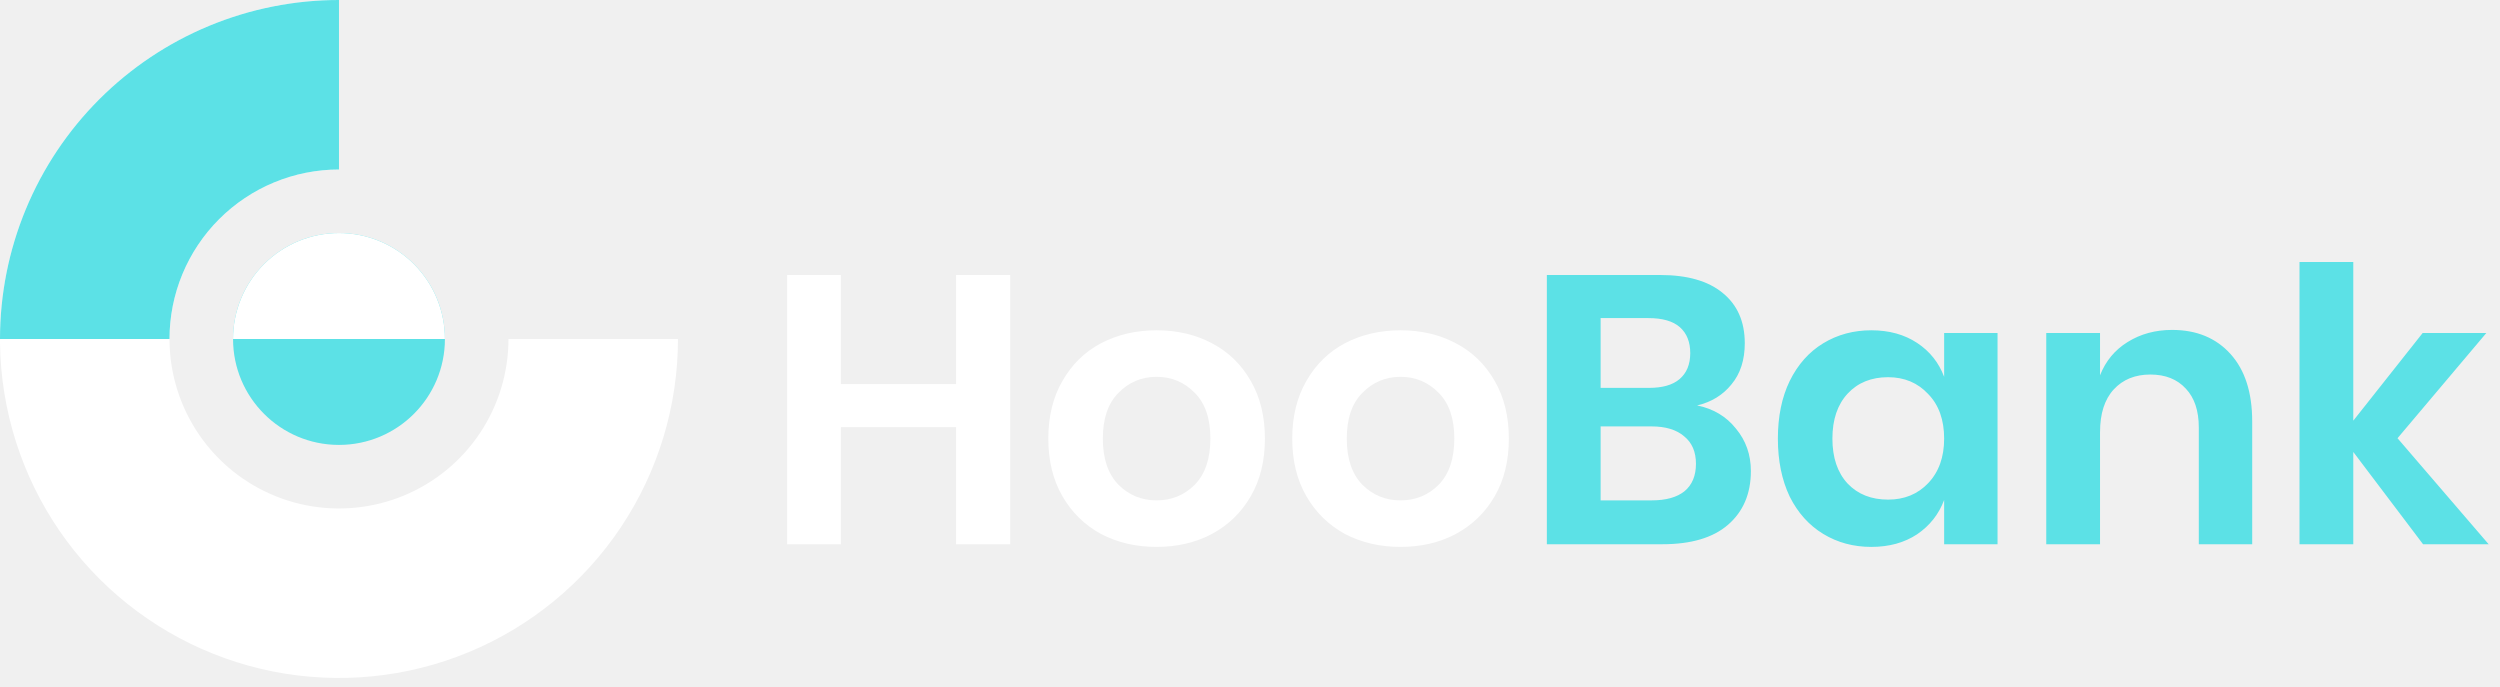
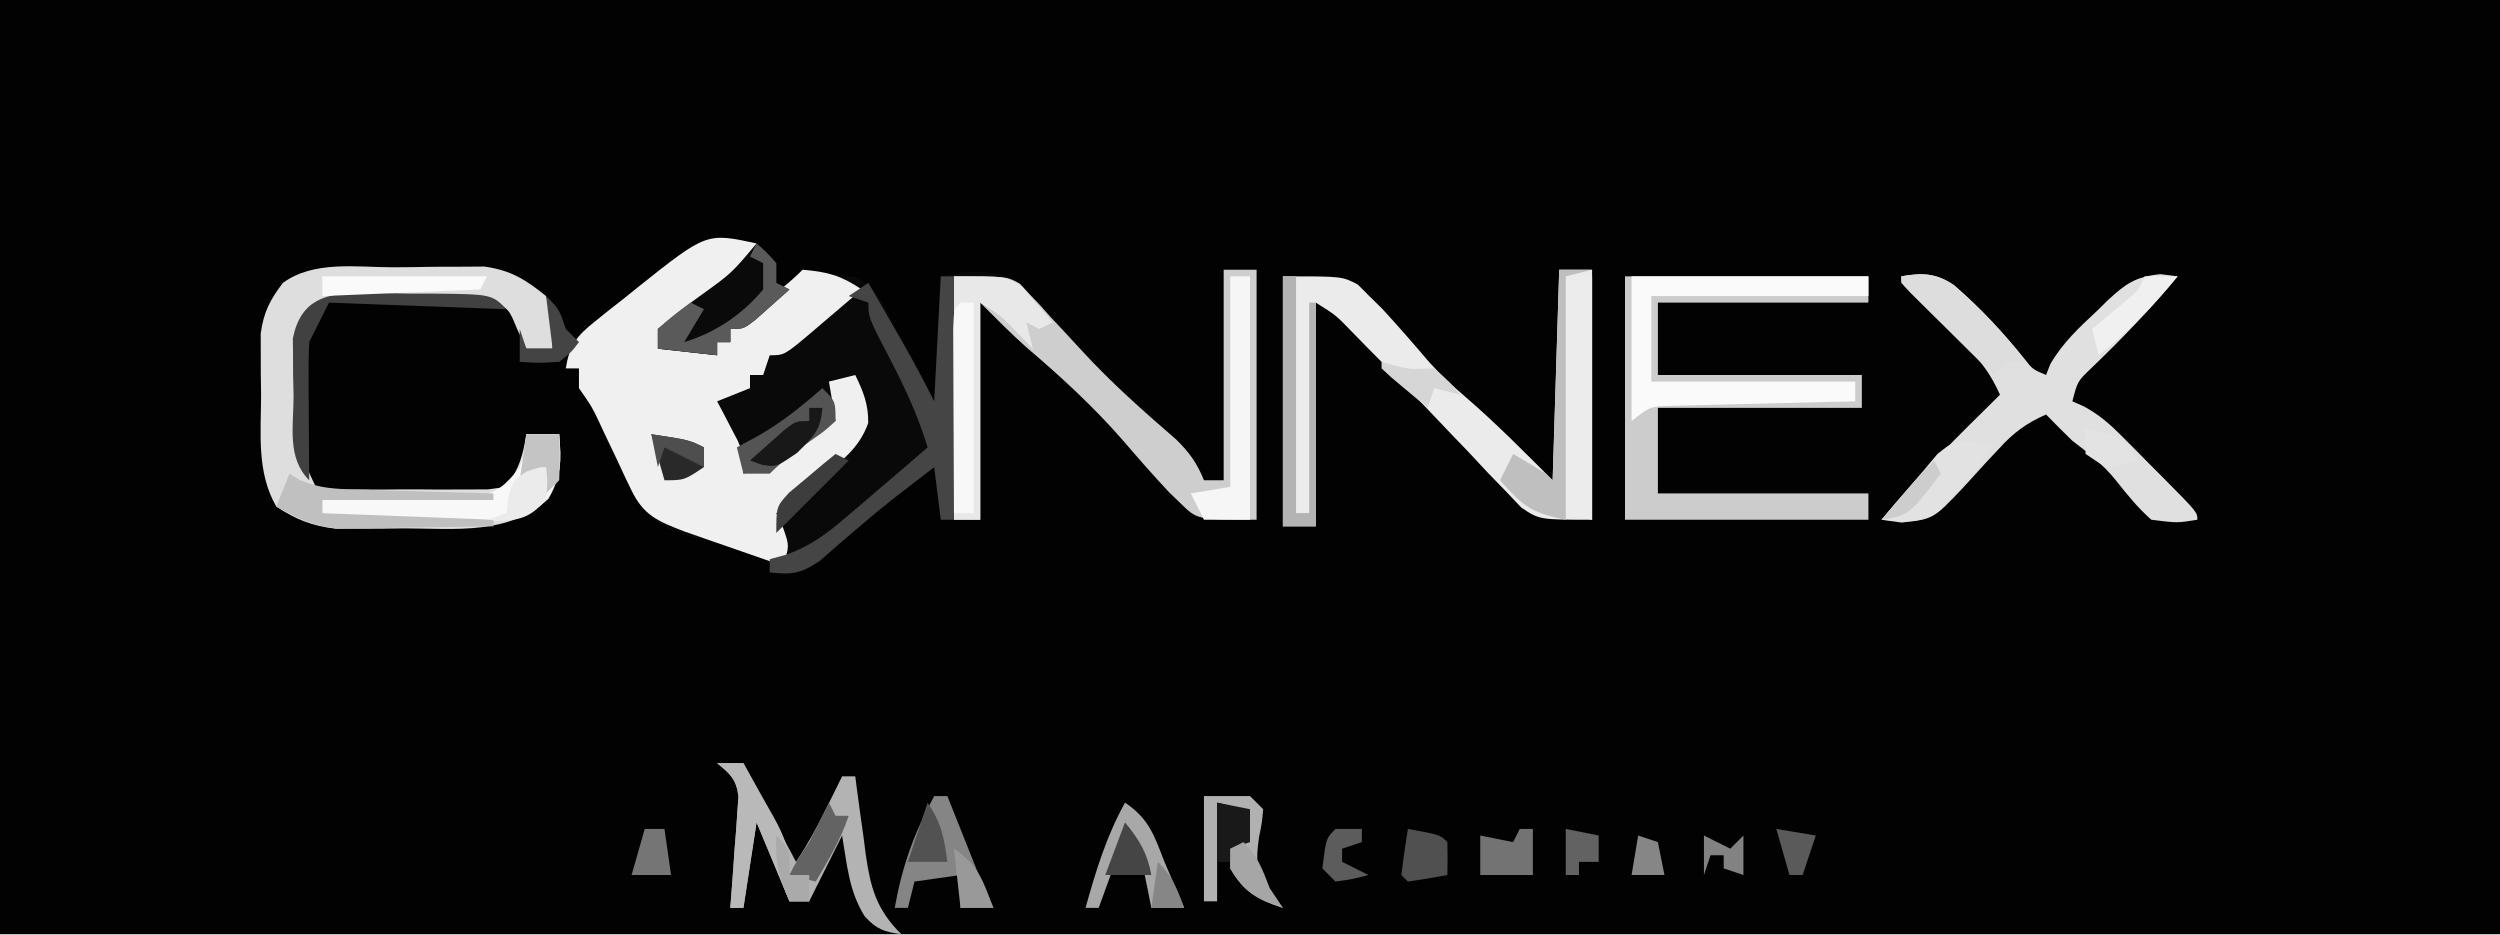
- <svg xmlns="http://www.w3.org/2000/svg" width="266" height="73" viewBox="0 0 266 73" fill="none">
-   <path d="M107.487 29.26V57.907H101.725V45.45H89.471V57.907H83.749V29.26H89.471V40.865H101.725V29.26H107.487ZM123.063 35.143C125.255 35.143 127.216 35.603 128.947 36.523C130.705 37.443 132.085 38.782 133.086 40.54C134.087 42.271 134.587 44.314 134.587 46.667C134.587 49.02 134.087 51.063 133.086 52.794C132.085 54.525 130.705 55.864 128.947 56.811C127.216 57.731 125.255 58.191 123.063 58.191C120.872 58.191 118.898 57.731 117.139 56.811C115.408 55.864 114.042 54.525 113.041 52.794C112.04 51.063 111.54 49.02 111.54 46.667C111.54 44.314 112.04 42.271 113.041 40.54C114.042 38.782 115.408 37.443 117.139 36.523C118.898 35.603 120.872 35.143 123.063 35.143ZM123.063 40.094C121.467 40.094 120.115 40.662 119.006 41.798C117.897 42.907 117.342 44.53 117.342 46.667C117.342 48.804 117.897 50.441 119.006 51.577C120.115 52.686 121.467 53.24 123.063 53.24C124.659 53.24 126.012 52.686 127.121 51.577C128.23 50.441 128.785 48.804 128.785 46.667C128.785 44.53 128.23 42.907 127.121 41.798C126.012 40.662 124.659 40.094 123.063 40.094ZM149.018 35.143C151.209 35.143 153.17 35.603 154.901 36.523C156.66 37.443 158.039 38.782 159.04 40.54C160.041 42.271 160.542 44.314 160.542 46.667C160.542 49.02 160.041 51.063 159.04 52.794C158.039 54.525 156.66 55.864 154.901 56.811C153.17 57.731 151.209 58.191 149.018 58.191C146.827 58.191 144.852 57.731 143.094 56.811C141.363 55.864 139.996 54.525 138.996 52.794C137.995 51.063 137.494 49.02 137.494 46.667C137.494 44.314 137.995 42.271 138.996 40.54C139.996 38.782 141.363 37.443 143.094 36.523C144.852 35.603 146.827 35.143 149.018 35.143ZM149.018 40.094C147.422 40.094 146.069 40.662 144.96 41.798C143.851 42.907 143.297 44.53 143.297 46.667C143.297 48.804 143.851 50.441 144.96 51.577C146.069 52.686 147.422 53.24 149.018 53.24C150.614 53.24 151.966 52.686 153.076 51.577C154.185 50.441 154.739 48.804 154.739 46.667C154.739 44.53 154.185 42.907 153.076 41.798C151.966 40.662 150.614 40.094 149.018 40.094Z" fill="white" />
-   <path d="M180.572 43.137C182.303 43.489 183.683 44.314 184.711 45.612C185.766 46.883 186.293 48.385 186.293 50.116C186.293 52.524 185.482 54.431 183.859 55.837C182.263 57.217 179.936 57.907 176.88 57.907H164.585V29.26H176.636C179.531 29.26 181.749 29.896 183.291 31.167C184.86 32.438 185.644 34.224 185.644 36.523C185.644 38.308 185.171 39.769 184.224 40.905C183.304 42.041 182.087 42.785 180.572 43.137ZM170.306 41.27H175.459C176.893 41.27 177.975 40.959 178.706 40.337C179.463 39.688 179.842 38.768 179.842 37.578C179.842 36.388 179.476 35.468 178.746 34.819C178.016 34.17 176.893 33.845 175.378 33.845H170.306V41.27ZM175.743 53.24C177.258 53.24 178.421 52.916 179.233 52.267C180.045 51.59 180.45 50.617 180.45 49.345C180.45 48.074 180.031 47.1 179.192 46.424C178.381 45.72 177.218 45.369 175.703 45.369H170.306V53.24H175.743ZM199.107 35.143C201 35.143 202.623 35.59 203.976 36.483C205.329 37.375 206.289 38.579 206.857 40.094V35.428H212.538V57.907H206.857V53.2C206.289 54.715 205.329 55.932 203.976 56.852C202.623 57.744 201 58.191 199.107 58.191C197.213 58.191 195.509 57.731 193.994 56.811C192.479 55.892 191.289 54.566 190.423 52.835C189.585 51.076 189.166 49.02 189.166 46.667C189.166 44.314 189.585 42.271 190.423 40.54C191.289 38.782 192.479 37.443 193.994 36.523C195.509 35.603 197.213 35.143 199.107 35.143ZM200.892 40.134C199.107 40.134 197.673 40.716 196.591 41.879C195.509 43.042 194.968 44.638 194.968 46.667C194.968 48.696 195.509 50.292 196.591 51.455C197.673 52.591 199.107 53.159 200.892 53.159C202.623 53.159 204.044 52.578 205.153 51.414C206.289 50.224 206.857 48.642 206.857 46.667C206.857 44.665 206.289 43.083 205.153 41.92C204.044 40.729 202.623 40.134 200.892 40.134ZM231.113 35.103C233.709 35.103 235.779 35.955 237.321 37.659C238.863 39.363 239.634 41.757 239.634 44.841V57.907H233.953V45.49C233.953 43.705 233.493 42.325 232.573 41.352C231.654 40.351 230.396 39.85 228.8 39.85C227.177 39.85 225.878 40.378 224.904 41.433C223.931 42.488 223.444 44.003 223.444 45.977V57.907H217.722V35.428H223.444V39.931C224.039 38.417 225.013 37.24 226.365 36.401C227.745 35.536 229.327 35.103 231.113 35.103ZM257.814 57.907L250.389 48.087V57.907H244.668V27.88H250.389V44.76L257.774 35.428H264.55L255.096 46.627L264.793 57.907H257.814Z" fill="#5CE1E6" />
-   <path d="M36.068 0C28.934 -8.50666e-08 21.961 2.115 16.03 6.079C10.098 10.042 5.475 15.675 2.745 22.265C0.016 28.856 -0.699 36.108 0.693 43.104C2.085 50.101 5.52 56.527 10.564 61.572C15.608 66.616 22.035 70.051 29.031 71.443C36.028 72.834 43.28 72.12 49.87 69.39C56.461 66.66 62.094 62.037 66.057 56.106C70.02 50.175 72.136 43.201 72.136 36.068L54.102 36.068C54.102 39.635 53.044 43.121 51.062 46.087C49.081 49.053 46.264 51.364 42.969 52.729C39.674 54.094 36.048 54.451 32.55 53.755C29.051 53.059 25.838 51.342 23.316 48.82C20.794 46.298 19.076 43.084 18.38 39.586C17.685 36.088 18.042 32.462 19.407 29.166C20.772 25.871 23.083 23.055 26.049 21.073C29.014 19.092 32.501 18.034 36.068 18.034L36.068 0Z" fill="white" />
-   <path d="M36.068 0C31.331 -5.64821e-08 26.641 0.933 22.265 2.745C17.889 4.558 13.913 7.215 10.564 10.564C7.215 13.913 4.558 17.889 2.745 22.265C0.933 26.641 -7.1519e-07 31.331 0 36.068L18.034 36.068C18.034 33.7 18.5 31.355 19.407 29.166C20.313 26.979 21.641 24.991 23.316 23.316C24.991 21.641 26.979 20.313 29.166 19.407C31.355 18.5 33.7 18.034 36.068 18.034L36.068 0Z" fill="#5CE1E6" />
-   <circle cx="36.068" cy="36.068" r="11.271" fill="#5CE1E6" />
-   <path d="M47.339 36.068C47.339 34.588 47.047 33.122 46.481 31.755C45.915 30.387 45.084 29.145 44.038 28.098C42.991 27.051 41.749 26.221 40.381 25.655C39.014 25.088 37.548 24.797 36.068 24.797C34.588 24.797 33.122 25.088 31.755 25.655C30.387 26.221 29.145 27.051 28.098 28.098C27.051 29.145 26.221 30.387 25.655 31.755C25.088 33.122 24.797 34.588 24.797 36.068L36.068 36.068H47.339Z" fill="white" />
+ <svg xmlns="http://www.w3.org/2000/svg" version="1.1" width="380" height="142">
+   <path d="M0 0 C125.4 0 250.8 0 380 0 C380 46.86 380 93.72 380 142 C254.6 142 129.2 142 0 142 C0 95.14 0 48.28 0 0 Z " fill="#020202" transform="translate(0,0)" />
+   <path d="M0 0 C-1.555 4.035 -4.178 6.075 -7.5 8.75 C-8.97 9.949 -8.97 9.949 -10.469 11.172 C-13 13 -13 13 -15 13 C-15 13.99 -15 14.98 -15 16 C-12.03 16.33 -9.06 16.66 -6 17 C-6 16.34 -6 15.68 -6 15 C-5.34 15 -4.68 15 -4 15 C-4 14.34 -4 13.68 -4 13 C-2.102 11.344 -2.102 11.344 0.375 9.5 C2.729 7.736 4.919 6.081 7 4 C9.875 4.312 9.875 4.312 13 5 C13.639 5.039 14.279 5.077 14.938 5.117 C18.308 6.56 19.484 9.708 21.125 12.812 C21.472 13.442 21.819 14.072 22.176 14.721 C23.853 17.782 25.439 20.878 27 24 C27.33 17.73 27.66 11.46 28 5 C32.08 4.208 34.059 3.917 38 5 C42.407 8.156 45.962 12.357 49.55 16.386 C53.939 21.271 58.835 25.528 63.793 29.816 C65.834 31.836 66.931 33.367 68 36 C68.99 36 69.98 36 71 36 C71 25.44 71 14.88 71 4 C72.65 4 74.3 4 76 4 C76 16.54 76 29.08 76 42 C66.984 42 66.984 42 64.438 39.5 C63.869 38.952 63.301 38.404 62.715 37.84 C60.329 35.281 58.018 32.669 55.746 30.008 C51.234 24.82 46.223 20.223 40.992 15.773 C38.568 13.616 36.295 11.295 34 9 C34 19.89 34 30.78 34 42 C32.02 42 30.04 42 28 42 C27.505 38.04 27.505 38.04 27 34 C25.728 34.977 24.457 35.957 23.188 36.938 C22.372 37.567 21.556 38.196 20.715 38.844 C18.822 40.347 16.962 41.893 15.129 43.469 C14.179 44.283 13.229 45.098 12.25 45.938 C11.368 46.71 10.487 47.482 9.578 48.277 C6.727 50.183 5.353 50.392 2 50 C2 49.34 2 48.68 2 48 C1.383 47.83 0.765 47.66 0.129 47.484 C-1.658 46.973 -3.436 46.433 -5.207 45.871 C-7.913 44.984 -7.913 44.984 -10.387 44.473 C-14.854 43.155 -17.006 41.305 -19.27 37.289 C-20.735 34.451 -22.074 31.57 -23.371 28.652 C-24.875 25.006 -24.875 25.006 -27 22 C-27 21.01 -27 20.02 -27 19 C-27.66 19 -28.32 19 -29 19 C-28.439 15.462 -27.355 14.084 -24.578 11.871 C-23.882 11.311 -23.186 10.751 -22.469 10.174 C-21.37 9.314 -21.37 9.314 -20.25 8.438 C-19.533 7.861 -18.817 7.284 -18.078 6.689 C-7.621 -1.644 -7.621 -1.644 0 0 Z " fill="#090909" transform="translate(115,37)" />
+   <path d="M0 0 C-1.555 4.035 -4.178 6.075 -7.5 8.75 C-8.97 9.949 -8.97 9.949 -10.469 11.172 C-13 13 -13 13 -15 13 C-15 13.99 -15 14.98 -15 16 C-12.03 16.33 -9.06 16.66 -6 17 C-6 16.34 -6 15.68 -6 15 C-5.34 15 -4.68 15 -4 15 C-4 14.34 -4 13.68 -4 13 C-2.102 11.344 -2.102 11.344 0.375 9.5 C2.729 7.736 4.919 6.081 7 4 C10.809 4.324 12.784 4.856 16 7 C14.047 8.673 12.088 10.338 10.125 12 C9.569 12.477 9.014 12.954 8.441 13.445 C4.227 17 4.227 17 2 17 C1.67 17.99 1.34 18.98 1 20 C0.34 20 -0.32 20 -1 20 C-1 20.66 -1 21.32 -1 22 C-2.65 22.66 -4.3 23.32 -6 24 C-5.711 24.543 -5.423 25.085 -5.125 25.645 C-4.754 26.36 -4.383 27.075 -4 27.812 C-3.443 28.874 -3.443 28.874 -2.875 29.957 C-2 32 -2 32 -2 35 C2.404 33.666 5.142 31.307 8.449 28.242 C10 27 10 27 12 27 C11.505 24.03 11.505 24.03 11 21 C12.32 20.67 13.64 20.34 15 20 C16.233 22.539 17.007 24.47 16.969 27.312 C15.525 31.318 12.717 33.224 9.438 35.812 C8.822 36.315 8.206 36.817 7.572 37.334 C6.057 38.567 4.53 39.785 3 41 C3.526 42.145 3.526 42.145 4.062 43.312 C5 46 5 46 4 49 C1.249 48.045 -1.501 47.086 -4.25 46.125 C-5.027 45.856 -5.805 45.586 -6.605 45.309 C-7.36 45.044 -8.114 44.78 -8.891 44.508 C-9.582 44.267 -10.273 44.026 -10.985 43.778 C-14.941 42.25 -17.211 41.362 -19.07 37.41 C-19.409 36.708 -19.748 36.006 -20.098 35.283 C-20.437 34.55 -20.776 33.818 -21.125 33.062 C-21.813 31.615 -22.504 30.168 -23.195 28.723 C-23.495 28.081 -23.794 27.439 -24.102 26.778 C-25.087 24.74 -25.087 24.74 -27 22 C-27 21.01 -27 20.02 -27 19 C-27.66 19 -28.32 19 -29 19 C-28.439 15.462 -27.355 14.084 -24.578 11.871 C-23.882 11.311 -23.186 10.751 -22.469 10.174 C-21.37 9.314 -21.37 9.314 -20.25 8.438 C-19.533 7.861 -18.817 7.284 -18.078 6.689 C-7.621 -1.644 -7.621 -1.644 0 0 Z " fill="#F0F0F0" transform="translate(115,37)" />
+   <path d="M0 0 C1.65 0 3.3 0 5 0 C5 12.54 5 25.08 5 38 C-3 38 -3 38 -5.757 36.152 C-6.966 34.88 -6.966 34.88 -8.199 33.582 C-9.098 32.657 -9.997 31.732 -10.924 30.779 C-11.846 29.791 -12.767 28.802 -13.688 27.812 C-14.619 26.841 -15.551 25.872 -16.486 24.904 C-18.211 23.11 -19.927 21.308 -21.632 19.495 C-24.045 16.952 -26.513 14.472 -29 12 C-29.866 11.113 -30.733 10.226 -31.625 9.312 C-33.971 6.887 -33.971 6.887 -37 5 C-37 16.22 -37 27.44 -37 39 C-38.65 39 -40.3 39 -42 39 C-42 26.46 -42 13.92 -42 1 C-33 1 -33 1 -30.617 2.25 C-30.042 2.828 -29.467 3.405 -28.875 4 C-28.223 4.639 -27.57 5.279 -26.898 5.938 C-24.461 8.586 -22.102 11.291 -19.773 14.035 C-17.995 16.005 -16.14 17.713 -14.125 19.438 C-9.542 23.396 -5.282 27.718 -1 32 C-0.67 21.44 -0.34 10.88 0 0 Z " fill="#EBEBEB" transform="translate(237,41)" />
+   <path d="M0 0 C12.21 0 24.42 0 37 0 C37 1.32 37 2.64 37 4 C26.44 4 15.88 4 5 4 C5 7.63 5 11.26 5 15 C15.23 15 25.46 15 36 15 C36 16.65 36 18.3 36 20 C25.77 20 15.54 20 5 20 C5 24.29 5 28.58 5 33 C15.56 33 26.12 33 37 33 C37 34.32 37 35.64 37 37 C24.79 37 12.58 37 0 37 C0 24.79 0 12.58 0 0 Z " fill="#CCCCCC" transform="translate(247,42)" />
+   <path d="M0 0 C1.65 0 3.3 0 5 0 C5 12.54 5 25.08 5 38 C-4.016 38 -4.016 38 -6.562 35.5 C-7.131 34.952 -7.699 34.404 -8.285 33.84 C-10.671 31.281 -12.982 28.669 -15.254 26.008 C-19.766 20.82 -24.777 16.223 -30.008 11.773 C-32.432 9.616 -34.705 7.295 -37 5 C-37 15.89 -37 26.78 -37 38 C-38.32 38 -39.64 38 -41 38 C-41 25.79 -41 13.58 -41 1 C-33 1 -33 1 -30.978 2.114 C-30.271 2.883 -30.271 2.883 -29.551 3.668 C-29.013 4.232 -28.474 4.796 -27.92 5.377 C-27.389 5.974 -26.859 6.572 -26.312 7.188 C-25.77 7.766 -25.228 8.344 -24.67 8.939 C-23.6 10.082 -22.537 11.231 -21.482 12.386 C-17.034 17.229 -12.173 21.52 -7.207 25.816 C-5.166 27.836 -4.069 29.367 -3 32 C-2.01 32 -1.02 32 0 32 C0 21.44 0 10.88 0 0 Z " fill="#CECECE" transform="translate(186,41)" />
+   <path d="M0 0 C2.072 -0.004 4.142 -0.041 6.214 -0.079 C8.189 -0.084 8.189 -0.084 10.203 -0.09 C11.403 -0.099 12.603 -0.107 13.839 -0.115 C17.88 0.467 20.054 1.827 23.21 4.371 C24.257 7.153 24.11 9.346 24.21 12.371 C22.89 12.371 21.57 12.371 20.21 12.371 C19.757 11.401 19.303 10.432 18.835 9.433 C17.553 6.3 17.553 6.3 15.21 5.371 C10.903 5.1 6.588 5.139 2.273 5.121 C1.067 5.1 -0.139 5.079 -1.381 5.058 C-3.113 5.05 -3.113 5.05 -4.879 5.042 C-6.471 5.028 -6.471 5.028 -8.094 5.014 C-10.775 5.171 -10.775 5.171 -12.636 6.579 C-14.167 8.956 -14.162 10.552 -14.153 13.371 C-14.152 14.34 -14.152 15.309 -14.151 16.308 C-14.135 17.319 -14.119 18.329 -14.102 19.371 C-14.105 20.381 -14.108 21.392 -14.112 22.433 C-14.22 28.24 -14.22 28.24 -11.79 33.371 C-8.816 33.838 -8.816 33.838 -5.321 33.769 C-3.381 33.775 -3.381 33.775 -1.403 33.781 C-0.728 33.774 -0.054 33.768 0.642 33.762 C2.703 33.746 4.762 33.762 6.824 33.781 C8.117 33.777 9.41 33.773 10.742 33.769 C11.933 33.766 13.125 33.762 14.353 33.759 C15.296 33.631 16.239 33.503 17.21 33.371 C19.156 30.453 19.663 28.745 20.21 25.371 C21.86 25.371 23.51 25.371 25.21 25.371 C25.521 29.328 25.597 31.701 23.585 35.183 C17.546 40.746 9.402 39.704 1.71 39.683 C-0.105 39.707 -0.105 39.707 -1.958 39.732 C-3.129 39.733 -4.301 39.733 -5.508 39.734 C-7.101 39.738 -7.101 39.738 -8.725 39.743 C-12.382 39.299 -14.708 38.389 -17.79 36.371 C-20.81 31.159 -20.119 25.217 -20.102 19.371 C-20.118 18.29 -20.134 17.21 -20.151 16.097 C-20.152 15.053 -20.152 14.009 -20.153 12.933 C-20.156 11.986 -20.159 11.038 -20.162 10.062 C-19.712 6.808 -18.769 4.981 -16.79 2.371 C-12.086 -1.069 -5.554 -0.001 0 0 Z " fill="#DEDEDE" transform="translate(59.78955,40.62939)" />
+   <path d="M0 0 C3.173 -0.555 5.251 -0.499 7.969 1.312 C11.964 4.755 15.475 8.508 18.773 12.617 C19.972 14.141 19.972 14.141 22 15 C22.211 14.459 22.423 13.917 22.641 13.359 C24.505 10.124 27.041 7.767 29.75 5.25 C30.52 4.49 30.52 4.49 31.305 3.715 C34.053 1.153 35.603 0.038 39.391 -0.328 C40.682 -0.166 40.682 -0.166 42 0 C37.876 4.97 33.52 9.515 28.855 13.984 C26.787 15.955 26.787 15.955 26 19 C26.584 19.259 27.169 19.518 27.771 19.785 C30.166 21.091 31.753 22.509 33.672 24.441 C34.336 25.107 35 25.773 35.684 26.459 C36.706 27.5 36.706 27.5 37.75 28.562 C38.447 29.261 39.145 29.959 39.863 30.678 C45 35.86 45 35.86 45 37 C41.938 37.5 41.938 37.5 38 37 C35.94 35.171 34.332 33.195 32.629 31.031 C30.685 28.608 28.47 26.869 26 25 C24.649 23.685 23.309 22.357 22 21 C18.96 22.345 17.017 23.799 14.793 26.258 C14.206 26.883 13.619 27.508 13.014 28.152 C11.798 29.466 10.592 30.789 9.396 32.121 C4.853 36.907 4.853 36.907 0.051 37.43 C-0.956 37.288 -1.963 37.146 -3 37 C2.55 30.216 8.764 24.145 15 18 C13.681 15.069 12.266 13.033 9.961 10.801 C9.381 10.232 8.801 9.663 8.203 9.076 C7.6 8.494 6.997 7.912 6.375 7.312 C4.228 5.227 2.106 3.127 0 1 C0 0.67 0 0.34 0 0 Z " fill="#E0E0E0" transform="translate(289,42)" />
+   <path d="M0 0 C11.88 0 23.76 0 36 0 C36 0.99 36 1.98 36 3 C25.11 3 14.22 3 3 3 C3 7.29 3 11.58 3 16 C13.23 16 23.46 16 34 16 C34 16.99 34 17.98 34 19 C32.615 19.03 32.615 19.03 31.202 19.06 C27.774 19.138 24.347 19.225 20.92 19.317 C19.437 19.356 17.954 19.391 16.471 19.422 C14.338 19.468 12.206 19.526 10.074 19.586 C8.791 19.617 7.508 19.649 6.186 19.681 C2.846 19.764 2.846 19.764 0 22 C0 14.74 0 7.48 0 0 Z " fill="#FAFAFA" transform="translate(248,42)" />
+   <path d="M0 0 C8 0 8 0 10.312 1.531 C11.148 2.506 11.148 2.506 12 3.5 C12.578 4.15 13.155 4.799 13.75 5.469 C14.162 5.974 14.575 6.479 15 7 C14.01 7.495 14.01 7.495 13 8 C12.34 7.67 11.68 7.34 11 7 C11.33 8.32 11.66 9.64 12 11 C11.237 10.216 10.474 9.432 9.688 8.625 C7.091 5.927 7.091 5.927 4 4 C4 14.89 4 25.78 4 37 C2.68 37 1.36 37 0 37 C0 24.79 0 12.58 0 0 Z " fill="#E8E8E8" transform="translate(145,42)" />
+   <path d="M0 0 C0.66 0 1.32 0 2 0 C2 12.21 2 24.42 2 37 C1.34 37 0.68 37 0 37 C-0.33 34.36 -0.66 31.72 -1 29 C-2.272 29.977 -3.543 30.957 -4.812 31.938 C-5.628 32.567 -6.444 33.196 -7.285 33.844 C-9.178 35.347 -11.038 36.893 -12.871 38.469 C-13.821 39.283 -14.771 40.098 -15.75 40.938 C-16.632 41.71 -17.513 42.482 -18.422 43.277 C-21.273 45.183 -22.647 45.392 -26 45 C-26 44.34 -26 43.68 -26 43 C-25.122 42.758 -24.244 42.515 -23.34 42.266 C-19.721 40.894 -17.496 39.254 -14.562 36.75 C-13.619 35.952 -12.675 35.154 -11.703 34.332 C-10.811 33.562 -9.919 32.793 -9 32 C-8.252 31.364 -7.505 30.729 -6.734 30.074 C-5.149 28.724 -3.573 27.364 -2 26 C-3.421 21.321 -5.372 17.073 -7.625 12.75 C-11 6.268 -11 6.268 -11 4 C-11.99 3.67 -12.98 3.34 -14 3 C-13.01 2.34 -12.02 1.68 -11 1 C-9.707 3.249 -8.416 5.499 -7.125 7.75 C-6.76 8.384 -6.395 9.018 -6.02 9.672 C-4.257 12.748 -2.587 15.827 -1 19 C-0.67 12.73 -0.34 6.46 0 0 Z " fill="#454545" transform="translate(143,42)" />
+   <path d="M0 0 C1.32 0 2.64 0 4 0 C6.64 4.95 9.28 9.9 12 15 C13.788 12.318 15.201 9.697 16.625 6.812 C17.071 5.911 17.517 5.01 17.977 4.082 C18.314 3.395 18.652 2.708 19 2 C19.66 2 20.32 2 21 2 C21.07 2.549 21.14 3.099 21.212 3.665 C21.541 6.175 21.895 8.681 22.25 11.188 C22.36 12.052 22.469 12.916 22.582 13.807 C23.331 18.951 24.183 22.191 28 26 C25.381 25.639 24.241 25.266 22.438 23.281 C20.026 19.455 19.757 15.426 19 11 C17.35 14.3 15.7 17.6 14 21 C13.01 21 12.02 21 11 21 C9.35 17.04 7.7 13.08 6 9 C5.34 13.29 4.68 17.58 4 22 C3.34 22 2.68 22 2 22 C2.046 21.44 2.092 20.88 2.139 20.303 C2.339 17.766 2.513 15.227 2.688 12.688 C2.76 11.806 2.833 10.925 2.908 10.018 C2.963 9.17 3.018 8.322 3.074 7.449 C3.161 6.279 3.161 6.279 3.249 5.085 C2.935 2.454 2.011 1.644 0 0 Z " fill="#B3B3B3" transform="translate(109,116)" />
+   <path d="M0 0 C1.65 0 3.3 0 5 0 C5.325 4.14 5.43 6.34 3.125 9.875 C-0.329 13.329 -2.462 13.128 -7.25 13.133 C-8.498 13.134 -9.746 13.135 -11.031 13.137 C-12.341 13.133 -13.651 13.129 -15 13.125 C-16.965 13.131 -16.965 13.131 -18.969 13.137 C-20.84 13.135 -20.84 13.135 -22.75 13.133 C-23.9 13.132 -25.05 13.131 -26.234 13.129 C-29 13 -29 13 -31 12 C-31 11.34 -31 10.68 -31 10 C-30.233 9.991 -29.467 9.981 -28.677 9.972 C-25.201 9.918 -21.726 9.834 -18.25 9.75 C-17.043 9.736 -15.837 9.722 -14.594 9.707 C-13.434 9.675 -12.273 9.643 -11.078 9.609 C-10.01 9.588 -8.942 9.567 -7.841 9.546 C-4.351 8.875 -3.164 7.769 -1 5 C-0.203 2.358 -0.203 2.358 0 0 Z " fill="#F8F8F8" transform="translate(80,66)" />
+   <path d="M0 0 C1.32 0 2.64 0 4 0 C4 12.21 4 24.42 4 37 C2.35 36.67 0.7 36.34 -1 36 C-0.67 24.12 -0.34 12.24 0 0 Z " fill="#ECECEC" transform="translate(238,42)" />
+   <path d="M0 0 C1.5 1.312 1.5 1.312 3 3 C3 3.99 3 4.98 3 6 C3.66 6.33 4.32 6.66 5 7 C3.88 8.006 2.754 9.005 1.625 10 C0.685 10.835 0.685 10.835 -0.273 11.688 C-2 13 -2 13 -4 13 C-4 13.66 -4 14.32 -4 15 C-4.66 15 -5.32 15 -6 15 C-6 15.66 -6 16.32 -6 17 C-8.97 16.67 -11.94 16.34 -15 16 C-15 15.01 -15 14.02 -15 13 C-12.91 11.211 -10.853 9.598 -8.625 8 C-3.801 4.537 -3.801 4.537 0 0 Z " fill="#0A0A0A" transform="translate(115,37)" />
+   <path d="M0 0 C0.99 0 1.98 0 3 0 C3 12.21 3 24.42 3 37 C0.69 37 -1.62 37 -4 37 C-4.66 35.68 -5.32 34.36 -6 33 C-3.03 32.505 -3.03 32.505 0 32 C0 21.44 0 10.88 0 0 Z " fill="#F6F6F6" transform="translate(187,42)" />
+   <path d="M0 0 C0.66 0 1.32 0 2 0 C2 11.88 2 23.76 2 36 C2.66 36 3.32 36 4 36 C4 25.44 4 14.88 4 4 C4.33 4 4.66 4 5 4 C5 15.22 5 26.44 5 38 C3.35 38 1.7 38 0 38 C0 25.46 0 12.92 0 0 Z " fill="#B3B3B3" transform="translate(195,42)" />
+   <path d="M0 0 C0.66 0 1.32 0 2 0 C2.422 1.06 2.843 2.119 3.277 3.211 C3.831 4.599 4.384 5.987 4.938 7.375 C5.215 8.074 5.493 8.772 5.779 9.492 C7.285 13.292 7.285 13.292 9 17 C7.35 17 5.7 17 4 17 C4 15.35 4 13.7 4 12 C1.69 12.33 -0.62 12.66 -3 13 C-3.33 14.32 -3.66 15.64 -4 17 C-4.66 17 -5.32 17 -6 17 C-4.891 10.694 -3.068 5.625 0 0 Z " fill="#858585" transform="translate(142,121)" />
+   <path d="M0 0 C0.66 0 1.32 0 2 0 C2 10.56 2 21.12 2 32 C1.01 32 0.02 32 -1 32 C-1.025 27.603 -1.043 23.207 -1.055 18.81 C-1.06 17.314 -1.067 15.817 -1.075 14.32 C-1.088 12.173 -1.093 10.026 -1.098 7.879 C-1.103 6.585 -1.108 5.292 -1.114 3.959 C-1 1 -1 1 0 0 Z " fill="#F8F8F8" transform="translate(146,46)" />
+   <path d="M0 0 C3.205 -0.561 5.268 -0.492 8.004 1.348 C12.111 4.894 15.665 8.728 19 13 C18.01 13 17.02 13 16 13 C15.34 13.66 14.68 14.32 14 15 C11.663 12.692 9.331 10.378 7 8.062 C6.332 7.403 5.665 6.744 4.977 6.064 C4.345 5.436 3.713 4.808 3.062 4.16 C2.476 3.579 1.889 2.998 1.285 2.399 C0 1 0 1 0 0 Z " fill="#DDDDDD" transform="translate(289,42)" />
+   <path d="M0 0 C1.65 0 3.3 0 5 0 C3.68 0.33 2.36 0.66 1 1 C1 13.21 1 25.42 1 38 C-4.38 36.924 -5.485 35.917 -9 32 C-8.34 30.68 -7.68 29.36 -7 28 C-2.125 30.875 -2.125 30.875 -1 32 C-0.67 21.44 -0.34 10.88 0 0 Z " fill="#BFBFBF" transform="translate(237,41)" />
+   <path d="M0 0 C0.53 0.321 1.06 0.643 1.606 0.974 C4.605 2.259 7.038 2.322 10.297 2.414 C11.502 2.453 12.707 2.491 13.949 2.531 C15.203 2.562 16.458 2.593 17.75 2.625 C19.655 2.683 19.655 2.683 21.598 2.742 C24.732 2.836 27.866 2.922 31 3 C31 3.33 31 3.66 31 4 C22.42 4 13.84 4 5 4 C5 4.66 5 5.32 5 6 C17.87 6.495 17.87 6.495 31 7 C31 7.33 31 7.66 31 8 C26.625 8.087 22.25 8.141 17.875 8.188 C16.637 8.213 15.4 8.238 14.125 8.264 C12.926 8.273 11.727 8.283 10.492 8.293 C9.392 8.309 8.293 8.324 7.16 8.341 C3.552 7.952 1.131 6.788 -2 5 C-1.34 3.35 -0.68 1.7 0 0 Z " fill="#C0C0C0" transform="translate(44,72)" />
+   <path d="M0 0 C1.33 0.402 1.33 0.402 2.688 0.812 C1.224 2.549 -0.248 4.275 -1.738 5.988 C-2.941 7.382 -4.105 8.809 -5.25 10.25 C-8.235 12.511 -10.682 12.092 -14.312 11.812 C-12.875 10.098 -11.425 8.396 -9.957 6.707 C-8.556 5.093 -7.181 3.455 -5.812 1.812 C-3.312 -0.188 -3.312 -0.188 0 0 Z " fill="#E2E2E2" transform="translate(300.3125,67.1875)" />
+   <path d="M0 0 C2.31 0 4.62 0 7 0 C7.66 0.66 8.32 1.32 9 2 C8.836 3.953 8.836 3.953 8.375 6.25 C7.87 9.764 7.912 11.606 9.938 14.562 C10.618 15.367 11.299 16.171 12 17 C8.12 15.742 6.059 14.576 4 11 C4 10.01 4 9.02 4 8 C4.66 7.67 5.32 7.34 6 7 C6 5.35 6 3.7 6 2 C4.68 1.67 3.36 1.34 2 1 C2 5.95 2 10.9 2 16 C1.34 16 0.68 16 0 16 C0 10.72 0 5.44 0 0 Z " fill="#B1B1B1" transform="translate(183,121)" />
+   <path d="M0 0 C1.32 0 2.64 0 4 0 C5.177 2.078 6.342 4.162 7.5 6.25 C7.834 6.837 8.168 7.423 8.512 8.027 C10.361 11.386 11 13.066 11 17 C11.99 17 12.98 17 14 17 C14 18.32 14 19.64 14 21 C13.01 21 12.02 21 11 21 C9.35 17.04 7.7 13.08 6 9 C5.34 13.29 4.68 17.58 4 22 C3.34 22 2.68 22 2 22 C2.046 21.44 2.092 20.88 2.139 20.303 C2.339 17.766 2.513 15.227 2.688 12.688 C2.76 11.806 2.833 10.925 2.908 10.018 C2.963 9.17 3.018 8.322 3.074 7.449 C3.161 6.279 3.161 6.279 3.249 5.085 C2.935 2.454 2.011 1.644 0 0 Z " fill="#B9B9B9" transform="translate(109,116)" />
+   <path d="M0 0 C1.727 0.006 1.727 0.006 3.488 0.012 C4.686 0.036 5.883 0.061 7.117 0.086 C8.925 0.088 8.925 0.088 10.77 0.09 C19.711 0.18 19.711 0.18 21.992 2.461 C13.082 2.131 4.172 1.801 -5.008 1.461 C-5.668 2.781 -6.328 4.101 -7.008 5.461 C-7.338 6.121 -7.668 6.781 -8.008 7.461 C-8.092 9.055 -8.115 10.653 -8.105 12.25 C-8.102 13.191 -8.099 14.132 -8.096 15.102 C-8.087 16.086 -8.079 17.071 -8.07 18.086 C-8.066 19.079 -8.061 20.071 -8.057 21.094 C-8.045 23.55 -8.028 26.005 -8.008 28.461 C-11.435 25.034 -10.377 20.232 -10.383 15.586 C-10.407 14.579 -10.432 13.572 -10.457 12.535 C-10.461 11.564 -10.465 10.594 -10.469 9.594 C-10.477 8.706 -10.485 7.818 -10.494 6.903 C-9.32 1.004 -5.473 -0.043 0 0 Z " fill="#414141" transform="translate(55.00781,44.53906)" />
+   <path d="M0 0 C2 2 2 2 2 5 C0.32 6.535 0.32 6.535 -1.875 8.062 C-4.11 9.637 -6.063 11.063 -8 13 C-9.32 13 -10.64 13 -12 13 C-12.33 11.68 -12.66 10.36 -13 9 C-11.969 8.443 -10.938 7.886 -9.875 7.312 C-6.208 5.229 -3.166 2.78 0 0 Z " fill="#545454" transform="translate(125,59)" />
+   <path d="M0 0 C1.5 1.312 1.5 1.312 3 3 C3 3.99 3 4.98 3 6 C3.66 6.33 4.32 6.66 5 7 C3.88 8.006 2.754 9.005 1.625 10 C0.685 10.835 0.685 10.835 -0.273 11.688 C-2 13 -2 13 -4 13 C-4 13.66 -4 14.32 -4 15 C-4.66 15 -5.32 15 -6 15 C-6 15.66 -6 16.32 -6 17 C-8.97 16.67 -11.94 16.34 -15 16 C-15 15.01 -15 14.02 -15 13 C-12.5 10.812 -12.5 10.812 -10 9 C-9.34 9.33 -8.68 9.66 -8 10 C-9.485 12.475 -9.485 12.475 -11 15 C-6.269 13.566 -2.16 10.806 1 7 C1 5.68 1 4.36 1 3 C0.34 2.67 -0.32 2.34 -1 2 C-0.67 1.34 -0.34 0.68 0 0 Z " fill="#5A5A5A" transform="translate(115,37)" />
+   <path d="M0 0 C3.68 2.453 4.461 5.054 6 9 C6.558 10.314 7.12 11.627 7.688 12.938 C8.337 14.453 8.337 14.453 9 16 C7.35 16 5.7 16 4 16 C3.879 15.374 3.758 14.747 3.633 14.102 C3.465 13.284 3.298 12.467 3.125 11.625 C2.963 10.813 2.8 10.001 2.633 9.164 C2.133 6.813 2.133 6.813 0 5 C-1.32 8.63 -2.64 12.26 -4 16 C-4.66 16 -5.32 16 -6 16 C-4.436 10.386 -2.836 5.132 0 0 Z " fill="#A8A8A8" transform="translate(171,122)" />
+   <path d="M0 0 C8.25 0 16.5 0 25 0 C24.67 0.66 24.34 1.32 24 2 C16.08 2.33 8.16 2.66 0 3 C0 2.01 0 1.02 0 0 Z " fill="#FAFAFA" transform="translate(49,42)" />
+   <path d="M0 0 C4.875 0.875 4.875 0.875 6 2 C6.041 3.666 6.043 5.334 6 7 C4.009 7.381 2.007 7.713 0 8 C-0.33 7.67 -0.66 7.34 -1 7 C-0.713 4.661 -0.381 2.326 0 0 Z " fill="#505050" transform="translate(214,126)" />
+   <path d="M0 0 C1.65 0 3.3 0 5 0 C1.322 4.526 -2.411 8.394 -7 12 C-7.33 10.68 -7.66 9.36 -8 8 C-7.506 7.59 -7.013 7.18 -6.504 6.758 C-5.863 6.219 -5.223 5.68 -4.562 5.125 C-3.924 4.591 -3.286 4.058 -2.629 3.508 C-0.892 2.078 -0.892 2.078 0 0 Z " fill="#F0F0F0" transform="translate(326,42)" />
+   <path d="M0 0 C0.66 0 1.32 0 2 0 C2 2.31 2 4.62 2 7 C-0.64 7 -3.28 7 -6 7 C-6 5.02 -6 3.04 -6 1 C-3.525 1.495 -3.525 1.495 -1 2 C-0.67 1.34 -0.34 0.68 0 0 Z " fill="#737373" transform="translate(231,126)" />
+   <path d="M0 0 C2.475 0.495 2.475 0.495 5 1 C5 2.65 5 4.3 5 6 C4.01 6.33 3.02 6.66 2 7 C2 7.66 2 8.32 2 9 C1.34 9 0.68 9 0 9 C0 6.03 0 3.06 0 0 Z " fill="#191919" transform="translate(185,122)" />
+   <path d="M0 0 C5.75 0.875 5.75 0.875 8 2 C8 2.99 8 3.98 8 5 C5 7 5 7 2 7 C1.34 4.69 0.68 2.38 0 0 Z " fill="#292929" transform="translate(99,66)" />
+   <path d="M0 0 C1.65 0 3.3 0 5 0 C5.125 3.375 5.125 3.375 5 7 C4.34 7.66 3.68 8.32 3 9 C2.67 8.01 2.34 7.02 2 6 C1.01 6.33 0.02 6.66 -1 7 C-0.67 4.69 -0.34 2.38 0 0 Z " fill="#C4C4C4" transform="translate(80,66)" />
+   <path d="M0 0 C0.33 0.66 0.66 1.32 1 2 C1.66 2 2.32 2 3 2 C1.77 5.689 -0.037 8.644 -2 12 C-3.32 11.67 -4.64 11.34 -6 11 C-5 9 -5 9 -3 6 C-1.984 4.008 -0.982 2.009 0 0 Z " fill="#636363" transform="translate(126,122)" />
+   <path d="M0 0 C0.25 2.312 0.25 2.312 0 5 C-2.237 7.403 -3.463 7.963 -6.75 8.188 C-7.492 8.126 -8.235 8.064 -9 8 C-8.01 7.67 -7.02 7.34 -6 7 C-5.918 6.216 -5.835 5.433 -5.75 4.625 C-5 2 -5 2 -3 0.688 C-1 0 -1 0 0 0 Z " fill="#EBEBEB" transform="translate(83,71)" />
+   <path d="M0 0 C2 2 2 2 3 5 C3.66 5.66 4.32 6.32 5 7 C3.875 8.5 3.875 8.5 2 10 C-1.188 10.188 -1.188 10.188 -4 10 C-4 8.35 -4 6.7 -4 5 C-3.67 5.99 -3.34 6.98 -3 8 C-1.68 8 -0.36 8 1 8 C0.67 5.36 0.34 2.72 0 0 Z " fill="#444444" transform="translate(83,45)" />
+   <path d="M0 0 C2.125 3.188 2.502 5.265 3 9 C1.02 9 -0.96 9 -3 9 C-2.01 6.03 -1.02 3.06 0 0 Z " fill="#525252" transform="translate(141,122)" />
+   <path d="M0 0 C0.66 0 1.32 0 2 0 C1.747 3.421 0.692 4.308 -1.812 6.812 C-5 9 -5 9 -7.199 8.637 C-7.793 8.427 -8.388 8.216 -9 8 C-7.88 6.994 -6.754 5.995 -5.625 5 C-4.685 4.165 -4.685 4.165 -3.727 3.312 C-2 2 -2 2 0 2 C0 1.34 0 0.68 0 0 Z " fill="#181818" transform="translate(123,62)" />
+   <path d="M0 0 C0.578 0.165 1.155 0.33 1.75 0.5 C4.267 1.145 4.267 1.145 8 1 C10.25 3 10.25 3 12 5 C10.68 4.67 9.36 4.34 8 4 C7.67 4.99 7.34 5.98 7 7 C5.83 6.024 4.664 5.044 3.5 4.062 C2.85 3.517 2.201 2.972 1.531 2.41 C1.026 1.945 0.521 1.479 0 1 C0 0.67 0 0.34 0 0 Z " fill="#D6D6D6" transform="translate(210,55)" />
+   <path d="M0 0 C2.154 2.622 3.401 4.644 4 8 C1.69 8 -0.62 8 -3 8 C-2.01 5.36 -1.02 2.72 0 0 Z " fill="#454545" transform="translate(171,125)" />
+   <path d="M0 0 C1.32 0 2.64 0 4 0 C4 0.66 4 1.32 4 2 C3.01 2.33 2.02 2.66 1 3 C1 3.66 1 4.32 1 5 C2.32 5.66 3.64 6.32 5 7 C2.625 7.625 2.625 7.625 0 8 C-0.66 7.34 -1.32 6.68 -2 6 C-1.444 1.444 -1.444 1.444 0 0 Z " fill="#5C5C5C" transform="translate(203,126)" />
+   <path d="M0 0 C2.475 0.495 2.475 0.495 5 1 C5 2.32 5 3.64 5 5 C4.01 5 3.02 5 2 5 C2 5.66 2 6.32 2 7 C1.34 7 0.68 7 0 7 C0 4.69 0 2.38 0 0 Z " fill="#626262" transform="translate(238,126)" />
+   <path d="M0 0 C0.66 0.33 1.32 0.66 2 1 C-1.667 4.667 -5.333 8.333 -9 12 C-9 8 -9 8 -7.031 5.859 C-6.196 5.163 -5.361 4.467 -4.5 3.75 C-3.665 3.044 -2.829 2.337 -1.969 1.609 C-0.994 0.813 -0.994 0.813 0 0 Z " fill="#3D3D3D" transform="translate(127,69)" />
+   <path d="M0 0 C5.75 1.625 5.75 1.625 8 5 C5.688 5.625 5.688 5.625 3 6 C2.01 5.34 1.02 4.68 0 4 C0 2.68 0 1.36 0 0 Z " fill="#E3E3E3" transform="translate(317,65)" />
+   <path d="M0 0 C3.76 2.507 4.392 4.865 6 9 C4.35 9 2.7 9 1 9 C0.67 6.03 0.34 3.06 0 0 Z " fill="#999999" transform="translate(145,129)" />
+   <path d="M0 0 C0.99 0 1.98 0 3 0 C3.33 2.31 3.66 4.62 4 7 C2.02 7 0.04 7 -2 7 C-1.34 4.69 -0.68 2.38 0 0 Z " fill="#757575" transform="translate(98,126)" />
+   <path d="M0 0 C2.246 2.246 2.857 4.07 4 7 C4.99 8.485 4.99 8.485 6 10 C2.12 8.742 0.059 7.576 -2 4 C-2 3.01 -2 2.02 -2 1 C-1.34 0.67 -0.68 0.34 0 0 Z " fill="#A6A6A6" transform="translate(189,128)" />
+   <path d="M0 0 C1.98 0.99 1.98 0.99 4 2 C4.66 1.34 5.32 0.68 6 0 C6 1.98 6 3.96 6 6 C5.01 5.67 4.02 5.34 3 5 C3 4.34 3 3.68 3 3 C2.34 3 1.68 3 1 3 C0.67 3.99 0.34 4.98 0 6 C0 4.02 0 2.04 0 0 Z " fill="#828282" transform="translate(259,127)" />
+   <path d="M0 0 C2 2 2 2 2 6 C2.99 6 3.98 6 5 6 C5 7.32 5 8.64 5 10 C4.01 10 3.02 10 2 10 C0.396 6.492 -0.22 3.856 0 0 Z " fill="#AAAAAA" transform="translate(118,127)" />
+   <path d="M0 0 C2.97 0.495 2.97 0.495 6 1 C5.34 2.98 4.68 4.96 4 7 C3.34 7 2.68 7 2 7 C1.34 4.69 0.68 2.38 0 0 Z " fill="#5A5A5A" transform="translate(270,126)" />
+   <path d="M0 0 C0.33 0.66 0.66 1.32 1 2 C-3.821 8.295 -3.821 8.295 -8 9 C-7.043 7.874 -6.084 6.749 -5.125 5.625 C-4.591 4.999 -4.058 4.372 -3.508 3.727 C-2.386 2.442 -1.206 1.206 0 0 Z " fill="#CDCDCD" transform="translate(294,70)" />
+   <path d="M0 0 C2.222 2.222 2.926 4.085 4 7 C2.35 7 0.7 7 -1 7 C-0.67 4.69 -0.34 2.38 0 0 Z " fill="#868686" transform="translate(176,131)" />
+   <path d="M0 0 C0.99 0.33 1.98 0.66 3 1 C3.33 2.65 3.66 4.3 4 6 C2.35 6 0.7 6 -1 6 C-0.67 4.02 -0.34 2.04 0 0 Z " fill="#868686" transform="translate(249,127)" />
+   <path d="M0 0 C5.75 0.875 5.75 0.875 8 2 C8 2.99 8 3.98 8 5 C6 4 4 3 2 2 C1.67 2.99 1.34 3.98 1 5 C0.67 3.35 0.34 1.7 0 0 Z " fill="#4E4E4E" transform="translate(99,66)" />
</svg>
